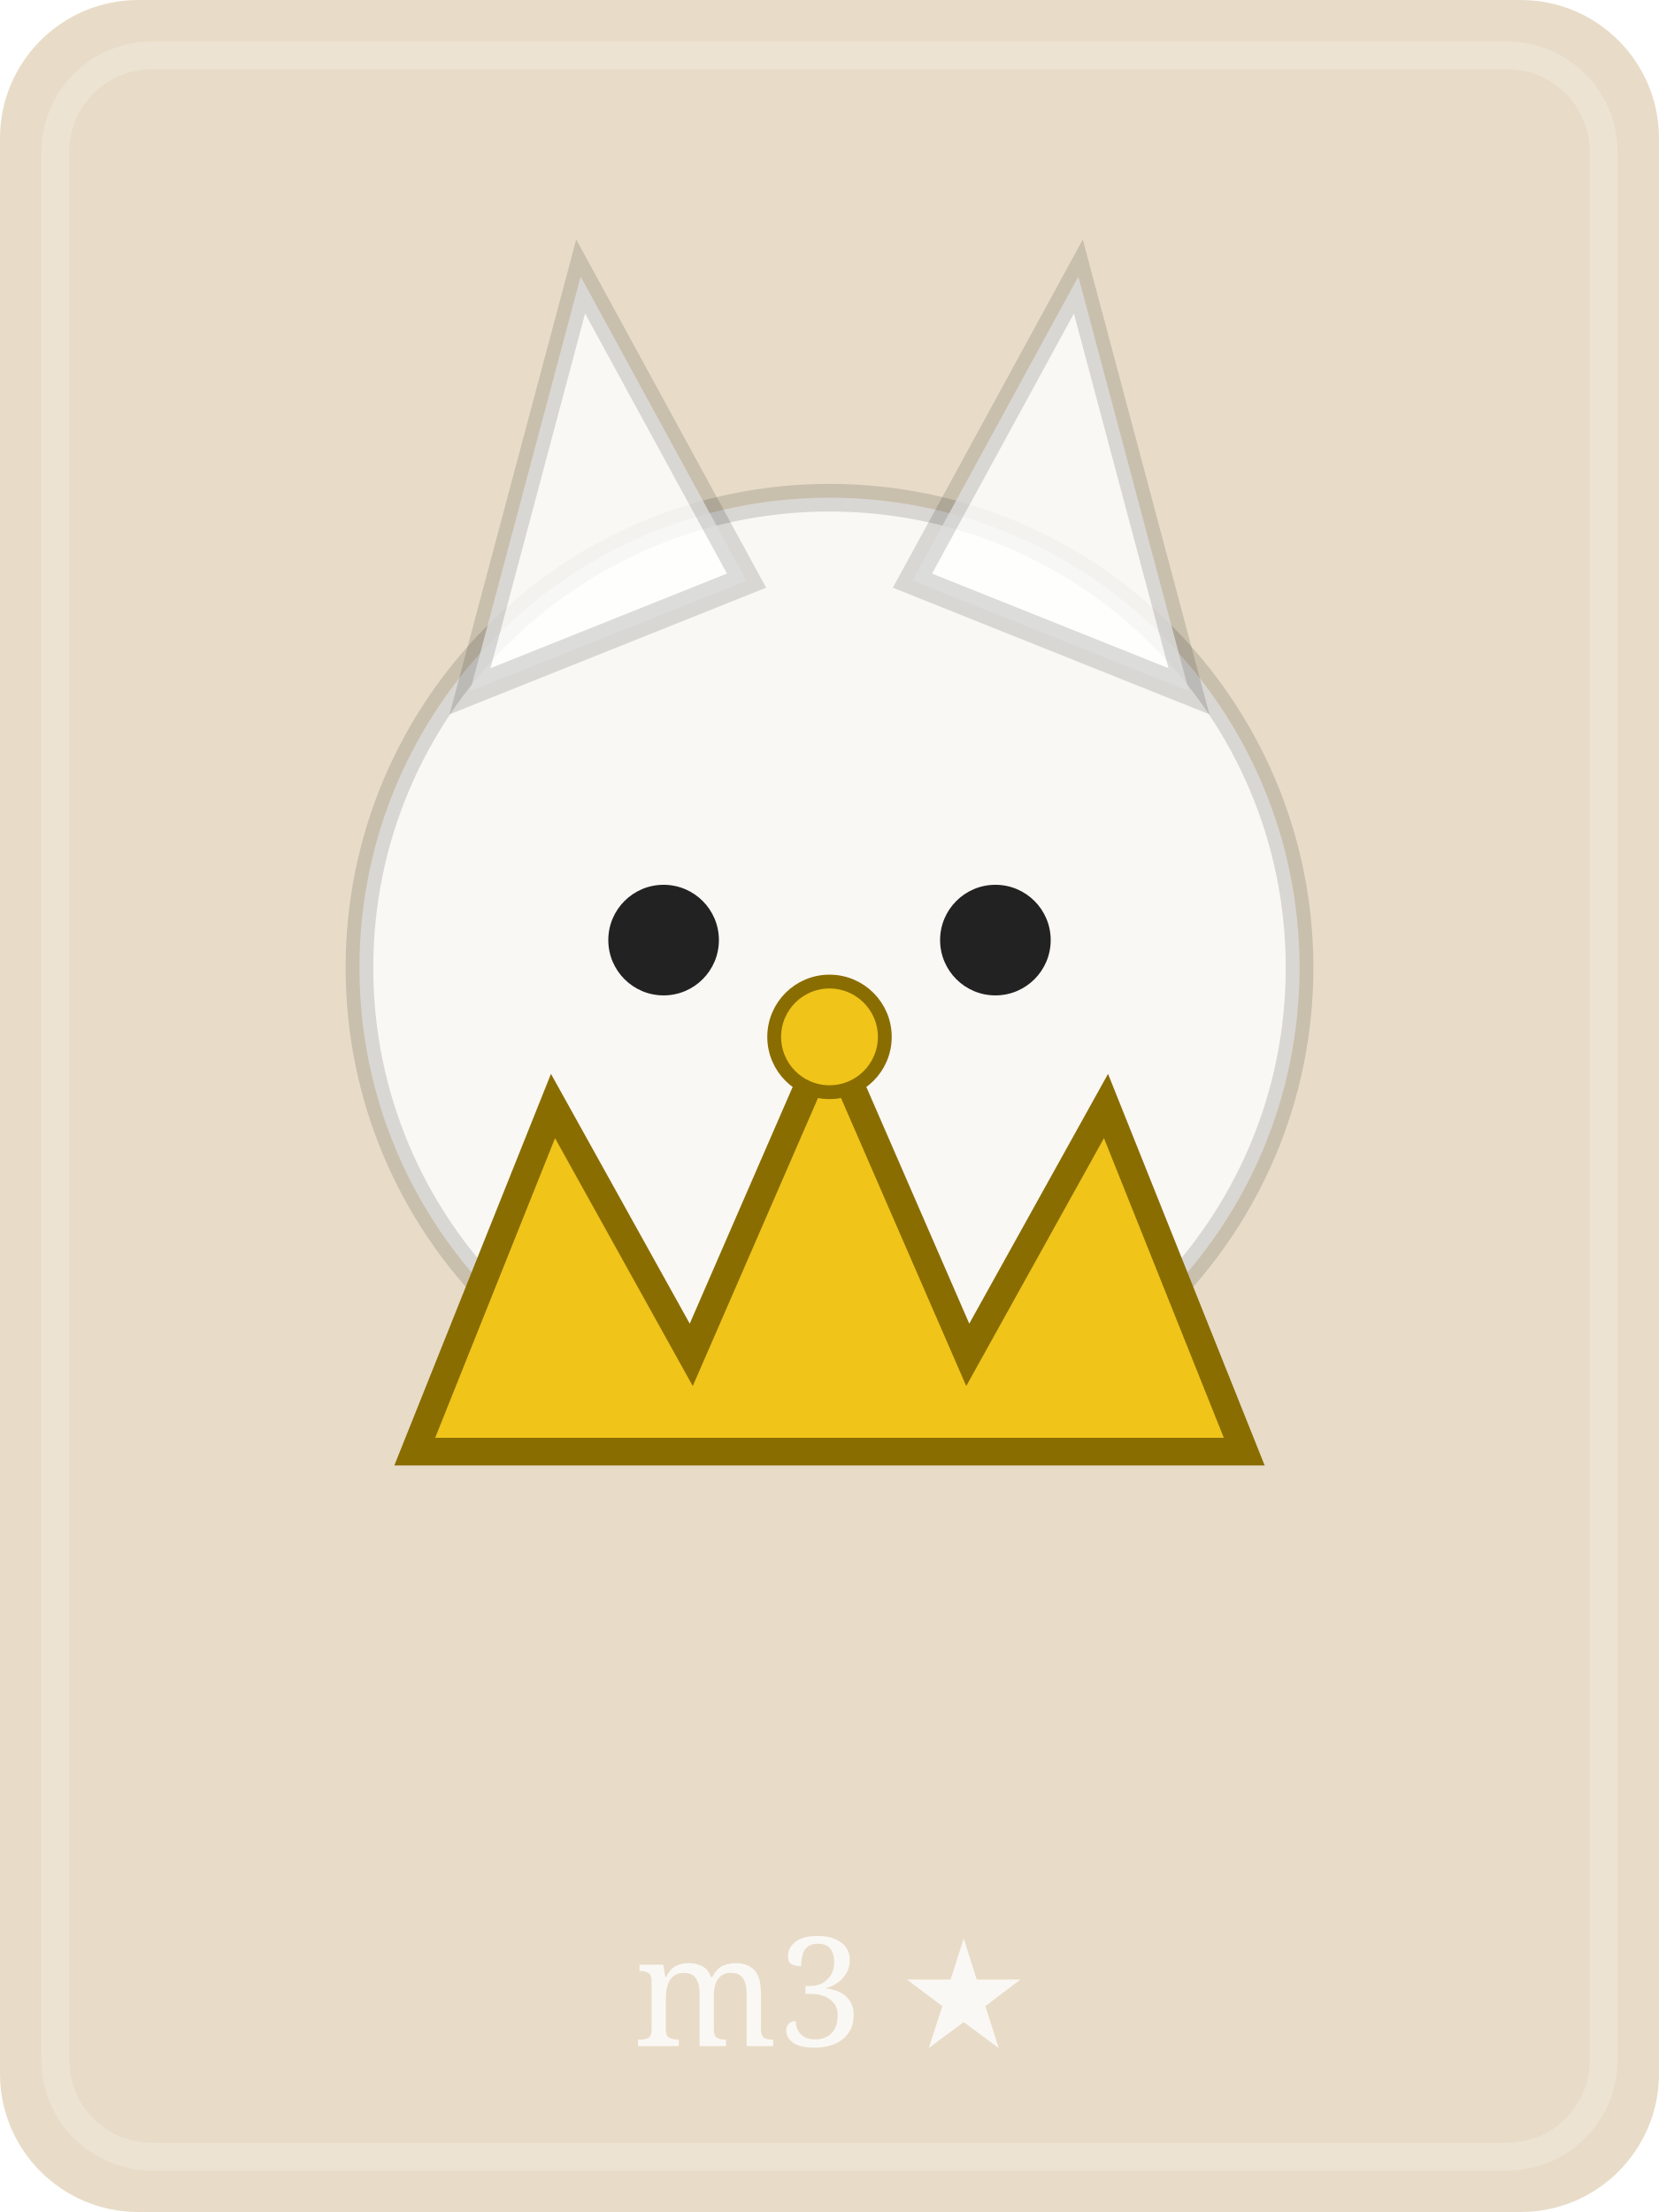
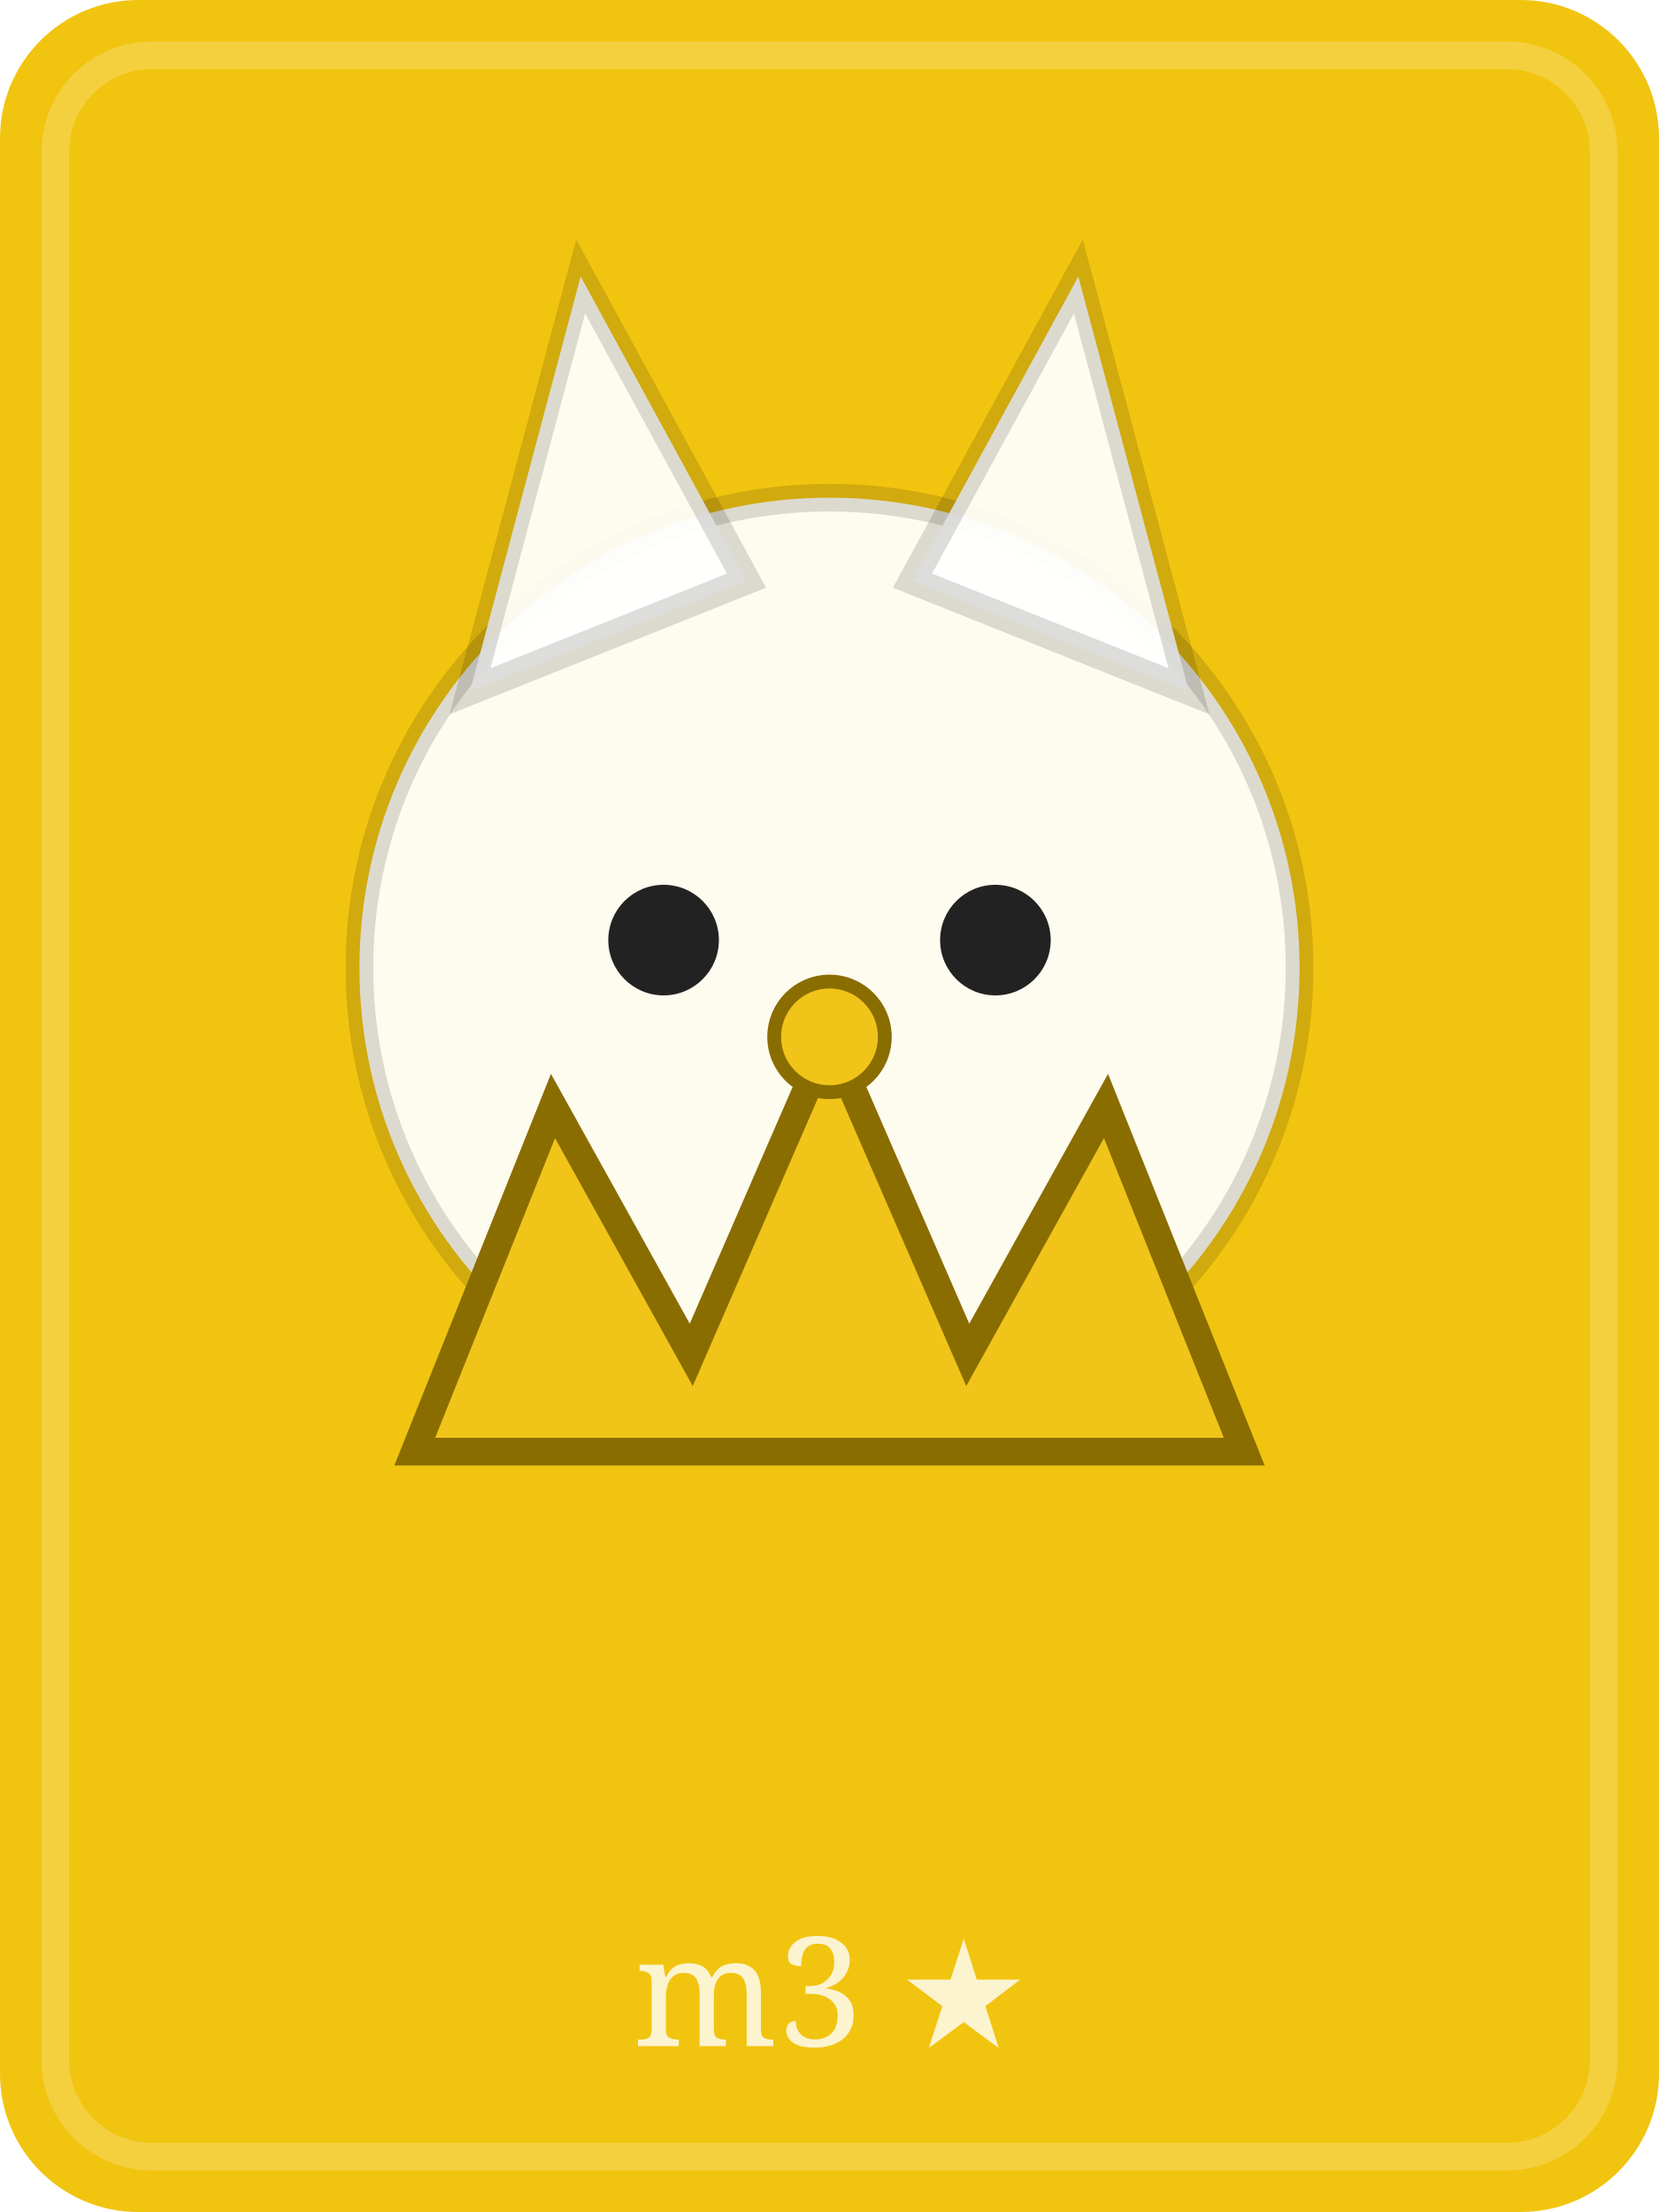
<svg xmlns="http://www.w3.org/2000/svg" viewBox="0 0 120 160">
-   <rect width="120" height="160" rx="10" fill="#e8dcc8" />
+   <rect width="120" height="160" rx="10" fill="#f1c40f" />
  <rect x="4" y="4" width="112" height="152" rx="7" fill="none" stroke="#ffffff33" stroke-width="2" />
-   <circle cx="60" cy="70" r="34" fill="#ffffffcc" stroke="#00000022" stroke-width="2" />
-   <polygon points="34,50 42,20 54,42" fill="#ffffffcc" stroke="#00000022" stroke-width="2" />
-   <polygon points="86,50 78,20 66,42" fill="#ffffffcc" stroke="#00000022" stroke-width="2" />
+   <circle cx="60" cy="70" r="34" fill="#ffffffee" stroke="#00000022" stroke-width="2" />
+   <polygon points="34,50 42,20 54,42" fill="#ffffffee" stroke="#00000022" stroke-width="2" />
+   <polygon points="86,50 78,20 66,42" fill="#ffffffee" stroke="#00000022" stroke-width="2" />
  <circle cx="48" cy="68" r="4" fill="#222" />
  <circle cx="72" cy="68" r="4" fill="#222" />
  <polygon points="60,78 55,84 65,84" fill="#e08a9a" />
  <polygon points="30,105 40,80 50,98 60,75 70,98 80,80 90,105" fill="#f0c419" stroke="#8a6d00" stroke-width="2" />
  <circle cx="60" cy="75" r="4" fill="#f0c419" stroke="#8a6d00" stroke-width="1" />
  <text x="60" y="148" font-family="Georgia,serif" font-size="11" fill="#ffffffcc" text-anchor="middle">m3 ★</text>
</svg>
